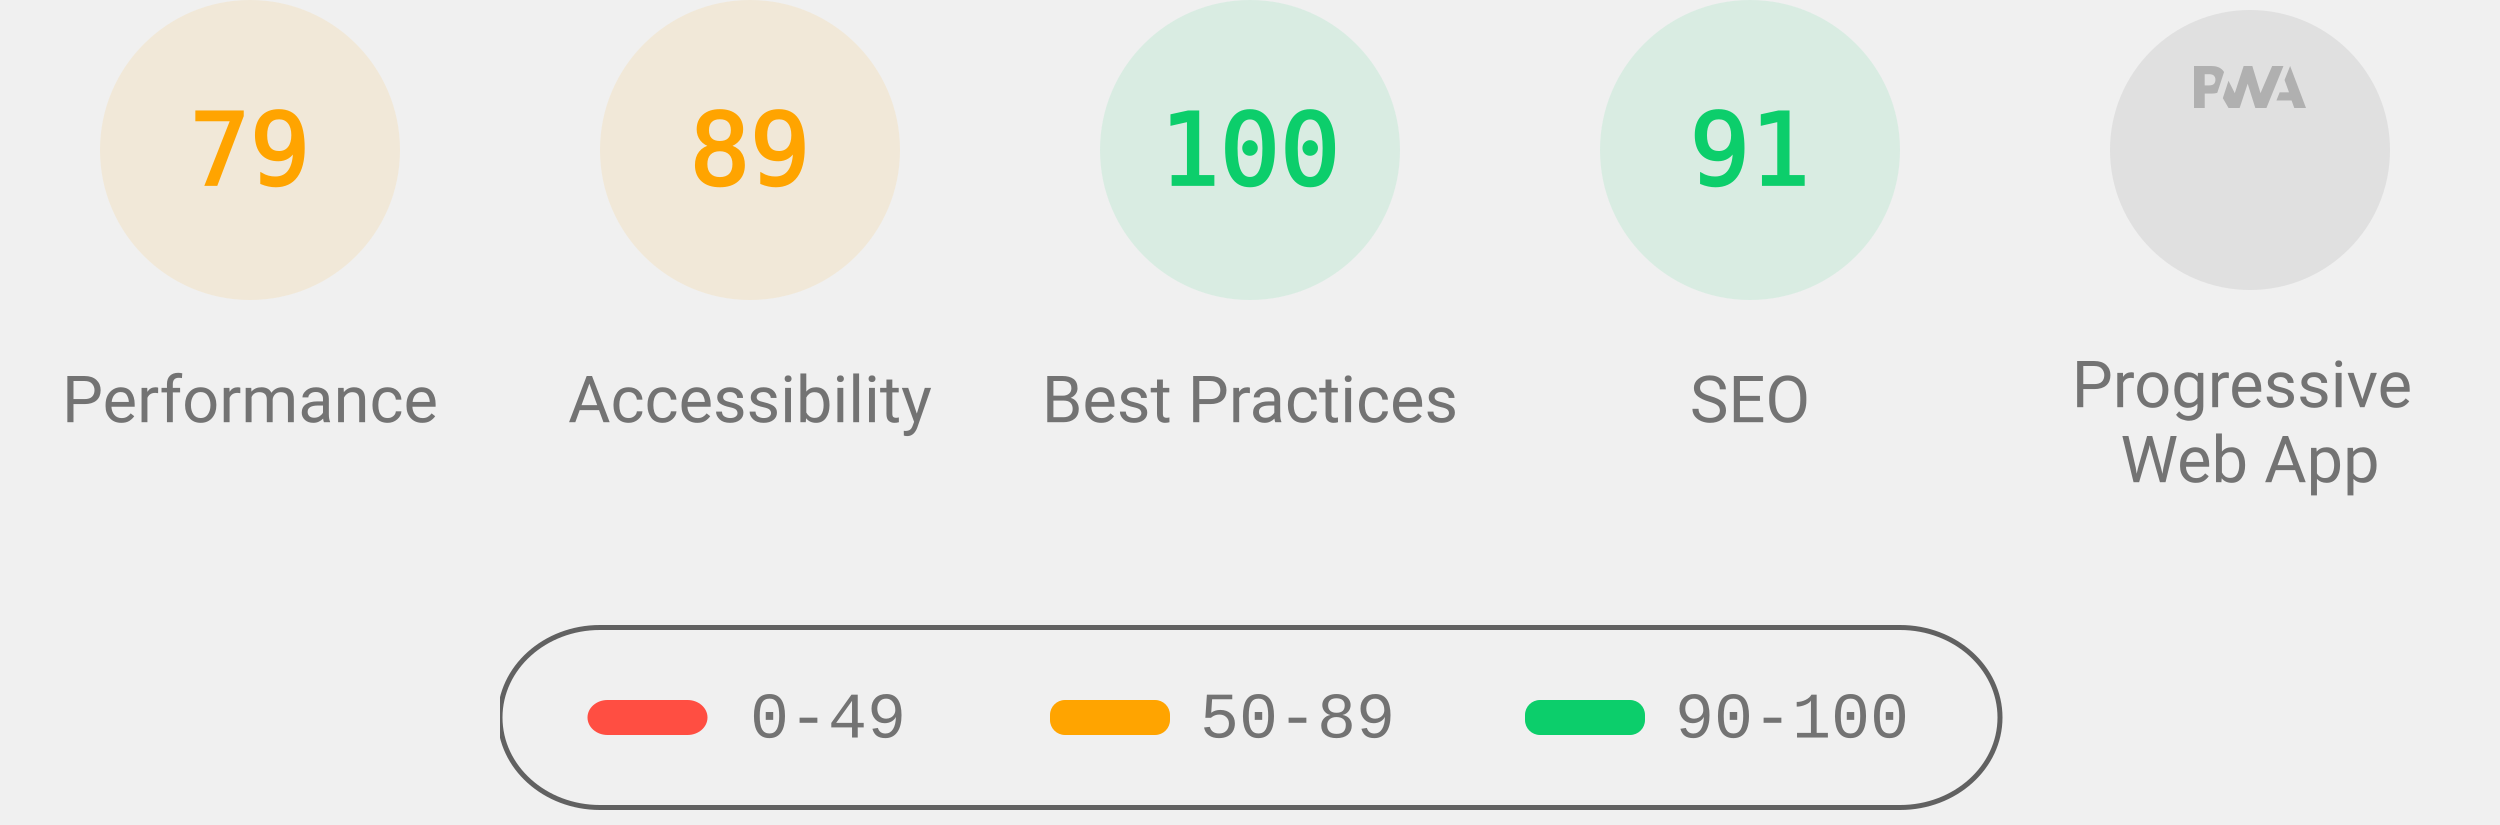
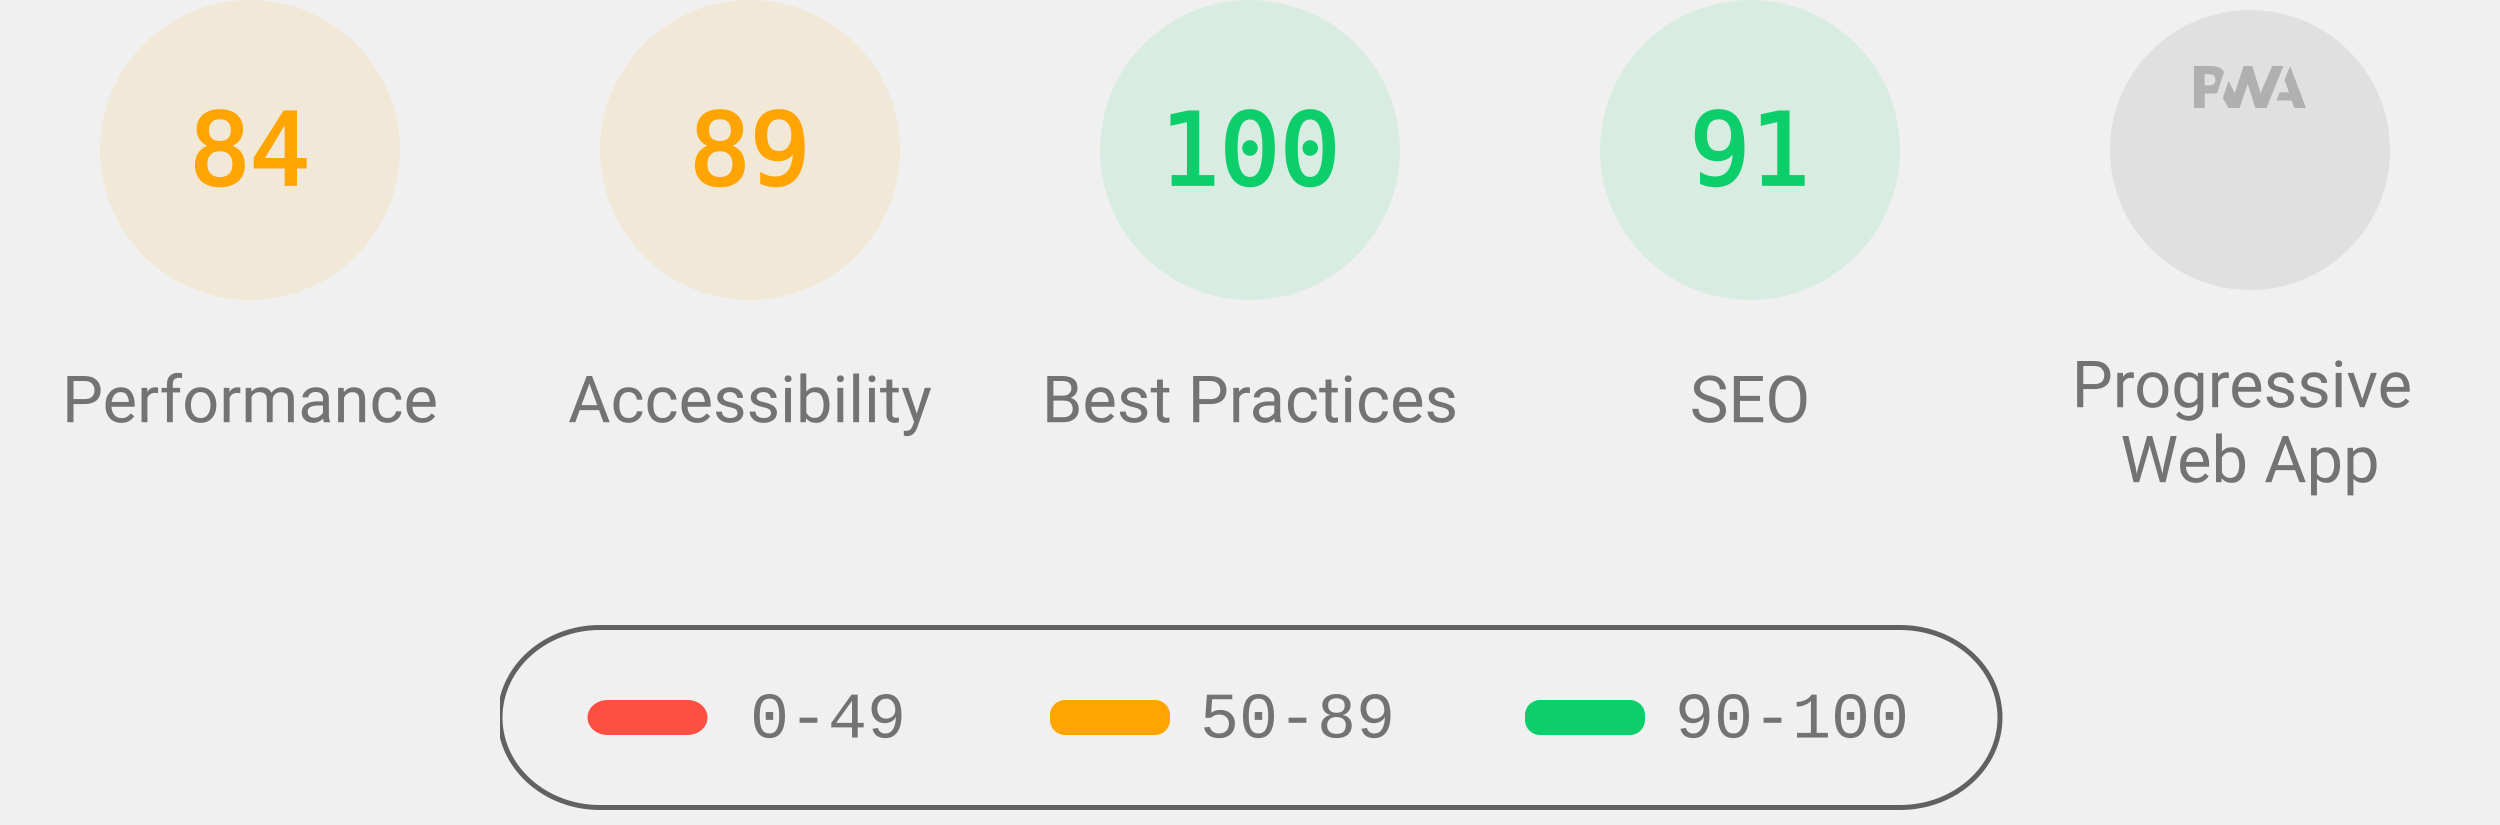
<svg xmlns="http://www.w3.org/2000/svg" class="theme--agnostic" fill="none" width="1000" height="330">
  <style>
			.gauge-base {
				opacity: 0.1
			}

			.gauge-arc {
				fill: none;
				animation-delay: 250ms;
				stroke-linecap: round;
				transform: rotate(-90deg);
				transform-origin: 100px 60px;
				animation: load-gauge 1s ease forwards
			}

			.guage-text {
				font-size: 40px;
				font-family: monospace;
				text-align: center
			}

			.guage-red {
				color: #ff4e42;
				fill: #ff4e42;
				stroke: #ff4e42
			}
			.guage-orange {
				color: #ffa400;
				fill: #ffa400;
				stroke: #ffa400
			}
			.guage-green {
				color: #0cce6b;
				fill: #0cce6b;
				stroke: #0cce6b
			}
			.theme--agnostic .guage-undefined {
				color: #5c5c5c;
				fill: #5c5c5c;
				stroke: #5c5c5c
			}
			.theme--light .guage-undefined {
				color: #1e1e1e;
				fill: #1e1e1e;
				stroke: #1e1e1e
			}
			.theme--dark .guage-undefined {
				color: #f5f5f5;
				fill: #f5f5f5;
				stroke: #f5f5f5
			}

			.guage-title {
				stroke: none;
				font-size: 26px;
				line-height: 26px;
				font-family: Roboto, Halvetica, Arial, sans-serif
			}
			.metric.guage-title {
				font-family: 'Courier New', Courier, monospace
			}
			.theme--agnostic .guage-title {
				color: #737373;
				fill: #737373
			}
			.theme--light .guage-title {
				color: #212121;
				fill: #212121
			}
			.theme--dark .guage-title {
				color: #f5f5f5;
				fill: #f5f5f5
			}

			@keyframes load-gauge {
				from {
					stroke-dasharray: 0 352.858
				}
			}
			.lh-gauge--pwa__disc {
				fill: #e0e0e0
			}
			.lh-gauge--pwa__logo {
				position: relative;
				fill: #b0b0b0
			}
			.lh-gauge--pwa__invisible {
				display: none
			}
			.lh-gauge--pwa__visible {
				display: inline
			}
			.guage-invisible {
				display: none
			}
			.lh-gauge--pwa__logo--primary-color {
				fill: #304ffe
			}
			.theme--agnostic .lh-gauge--pwa__logo--secondary-color {
				fill: #787878
			}
			.theme--light .lh-gauge--pwa__logo--secondary-color {
				fill: #3d3d3d
			}
			.theme--dark .lh-gauge--pwa__logo--secondary-color {
				fill: #d8b6b6
			}
			.theme--light #svg_2 {
				stroke: #00000022
			}
			.theme--agnostic #svg_2 {
				stroke: #616161
			}
			.theme--light #svg_2 {
				stroke: #00000022
			}
			.theme--dark #svg_2 {
				stroke: #f5f5f566
			}
		</style>
  <svg class="guage-div guage-perf guage-orange" viewBox="0 0 200 200" width="200" height="200" x="0" y="0">
    <circle class="gauge-base" r="56" cx="100" cy="60" stroke-width="8" />
-     <circle class="gauge-arc guage-arc-1" r="56" cx="100" cy="60" stroke-width="8" style="stroke-dasharray: 277.968, 351.858;" />
-     <text class="guage-text" x="100px" y="60px" alignment-baseline="central" dominant-baseline="central" text-anchor="middle">79</text>
+     <circle class="gauge-arc guage-arc-1" r="56" cx="100" cy="60" stroke-width="8" style="stroke-dasharray: 295.561, 351.858;" />
+     <text class="guage-text" x="100px" y="60px" alignment-baseline="central" dominant-baseline="central" text-anchor="middle">84</text>
    <text class="guage-title" x="100px" y="160px" alignment-baseline="central" dominant-baseline="central" text-anchor="middle">Performance</text>
  </svg>,<svg class="guage-div guage-perf guage-orange" viewBox="0 0 200 200" width="200" height="200" x="200" y="0">
    <circle class="gauge-base" r="56" cx="100" cy="60" stroke-width="8" />
    <circle class="gauge-arc guage-arc-1" r="56" cx="100" cy="60" stroke-width="8" style="stroke-dasharray: 313.154, 351.858;" />
    <text class="guage-text" x="100px" y="60px" alignment-baseline="central" dominant-baseline="central" text-anchor="middle">89</text>
    <text class="guage-title" x="100px" y="160px" alignment-baseline="central" dominant-baseline="central" text-anchor="middle">Accessibility</text>
  </svg>,<svg class="guage-div guage-perf guage-green" viewBox="0 0 200 200" width="200" height="200" x="400" y="0">
    <circle class="gauge-base" r="56" cx="100" cy="60" stroke-width="8" />
    <circle class="gauge-arc guage-arc-1" r="56" cx="100" cy="60" stroke-width="8" style="stroke-dasharray: 351.858, 351.858;" />
    <text class="guage-text" x="100px" y="60px" alignment-baseline="central" dominant-baseline="central" text-anchor="middle">100</text>
    <text class="guage-title" x="100px" y="160px" alignment-baseline="central" dominant-baseline="central" text-anchor="middle">Best Practices</text>
  </svg>,<svg class="guage-div guage-perf guage-green" viewBox="0 0 200 200" width="200" height="200" x="600" y="0">
    <circle class="gauge-base" r="56" cx="100" cy="60" stroke-width="8" />
    <circle class="gauge-arc guage-arc-1" r="56" cx="100" cy="60" stroke-width="8" style="stroke-dasharray: 320.191, 351.858;" />
    <text class="guage-text" x="100px" y="60px" alignment-baseline="central" dominant-baseline="central" text-anchor="middle">91</text>
    <text class="guage-title" x="100px" y="160px" alignment-baseline="central" dominant-baseline="central" text-anchor="middle">SEO</text>
  </svg>,<svg class="guage-div guage-pwa" viewBox="0 0 200 200" width="200" height="200" x="800" y="0">
    <svg viewBox="0 0 60 60" width="112" height="112" x="44" y="4">
      <defs>
        <linearGradient id="lh-gauge--pwa__check-circle__gradient-0" x1="50%" y1="0%" x2="50%" y2="100%">
          <stop stop-color="#00C852" offset="0%" />
          <stop stop-color="#009688" offset="100%" />
        </linearGradient>
        <linearGradient id="lh-gauge--pwa__installable__shadow-gradient-0" x1="76.056%" x2="24.111%" y1="82.995%" y2="24.735%">
          <stop stop-color="#A5D6A7" offset="0%" />
          <stop stop-color="#80CBC4" offset="100%" />
        </linearGradient>
        <linearGradient id="lh-gauge--pwa__fast-reliable__shadow-gradient-0" x1="76.056%" y1="82.995%" x2="25.678%" y2="26.493%">
          <stop stop-color="#64B5F6" offset="0%" />
          <stop stop-color="#2979FF" offset="100%" />
        </linearGradient>
        <g id="lh-gauge--pwa__fast-reliable-badge-0">
          <circle fill="#FFFFFF" cx="10" cy="10" r="10" />
          <path fill="#304FFE" d="M10 3.58l5.25 2.34v3.5c0 3.23-2.24 6.26-5.25 7-3.01-.74-5.25-3.77-5.25-7v-3.5L10 3.58zm-.47 10.74l2.76-4.83.03-.07c.04-.08 0-.24-.22-.24h-1.64l.47-3.26h-.47l-2.7 4.77c-.02.01.05-.1-.04.05-.09.16-.1.31.18.31h1.63l-.47 3.27h.47z" />
        </g>
        <g id="lh-gauge--pwa__installable-badge-0">
          <circle fill="#FFFFFF" cx="10" cy="10" r="10" />
          <path fill="#009688" d="M10 4.167A5.835 5.835 0 0 0 4.167 10 5.835 5.835 0 0 0 10 15.833 5.835 5.835 0 0 0 15.833 10 5.835 5.835 0 0 0 10 4.167zm2.917 6.416h-2.334v2.334H9.417v-2.334H7.083V9.417h2.334V7.083h1.166v2.334h2.334v1.166z" />
        </g>
      </defs>
      <g stroke="none" fill-rule="nonzero">
        <circle class="lh-gauge--pwa__disc" cx="30" cy="30" r="30" />
        <g class="lh-gauge--pwa__logo">
          <path d="M35.66 19.39l.7-1.75h2L37.4 15 38.6 12l3.4 9h-2.51l-.58-1.61z" />
          <path d="M33.52 21l3.65-9h-2.42l-2.5 5.82L30.5 12h-1.86l-1.9 5.82-1.35-2.65-1.21 3.72L25.4 21h2.38l1.72-5.2 1.64 5.2z" />
          <path fill-rule="nonzero" d="M20.3 17.91h1.48c.45 0 .85-.05 1.2-.15l.39-1.18 1.07-3.3a2.64 2.64 0 0 0-.28-.37c-.55-.6-1.36-.91-2.42-.91H18v9h2.3V17.9zm1.96-3.84c.22.22.33.5.33.87 0 .36-.1.65-.29.87-.2.23-.59.35-1.15.35h-.86v-2.41h.87c.52 0 .89.1 1.1.32z" />
        </g>
        <rect class="lh-gauge--pwa__component lh-gauge--pwa__na-line lh-gauge--pwa__invisible" fill="#FFFFFF" x="20" y="32" width="20" height="4" rx="2" />
        <g class="lh-gauge--pwa__component lh-gauge--pwa__fast-reliable-badge lh-gauge--pwa__invisible" transform="translate(20, 29)">
          <path fill="url(#lh-gauge--pwa__fast-reliable__shadow-gradient-0)" d="M33.63 19.49A30 30 0 0 1 16.2 30.36L3 17.14 17.14 3l16.49 16.49z" />
          <use href="#lh-gauge--pwa__fast-reliable-badge-0" />
        </g>
        <g class="lh-gauge--pwa__component lh-gauge--pwa__installable-badge lh-gauge--pwa__invisible" transform="translate(20, 29)">
          <path fill="url(#lh-gauge--pwa__installable__shadow-gradient-0)" d="M33.629 19.487c-4.272 5.453-10.391 9.39-17.415 10.869L3 17.142 17.142 3 33.63 19.487z" />
          <use href="#lh-gauge--pwa__installable-badge-0" />
        </g>
        <g class="lh-gauge--pwa__component lh-gauge--pwa__fast-reliable-installable-badges lh-gauge--pwa__invisible">
          <g transform="translate(8, 29)">
            <path fill="url(#lh-gauge--pwa__fast-reliable__shadow-gradient-0)" d="M16.321 30.463L3 17.143 17.142 3l22.365 22.365A29.864 29.864 0 0 1 22 31c-1.942 0-3.84-.184-5.679-.537z" />
            <use href="#lh-gauge--pwa__fast-reliable-badge-0" />
          </g>
          <g transform="translate(32, 29)">
            <path fill="url(#lh-gauge--pwa__installable__shadow-gradient-0)" d="M25.982 11.84a30.107 30.107 0 0 1-13.08 15.203L3 17.143 17.142 3l8.84 8.84z" />
            <use href="#lh-gauge--pwa__installable-badge-0" />
          </g>
        </g>
        <g class="lh-gauge--pwa__component lh-gauge--pwa__check-circle lh-gauge--pwa__invisible" transform="translate(18, 28)">
          <circle fill="#FFFFFF" cx="12" cy="12" r="12" />
          <path fill="url(#lh-gauge--pwa__check-circle__gradient-0)" d="M12 2a10 10 0 1 0 0 20 10 10 0 0 0 0-20zm-2 15l-5-5 1.41-1.41L10 14.17l7.59-7.59L19 8l-9 9z" />
        </g>
      </g>
    </svg>
    <text class="guage-title" y="160px" alignment-baseline="central" dominant-baseline="central" text-anchor="middle">
      <tspan x="100px" dy="-6px">Progressive</tspan>
      <tspan x="100px" dy="30px">Web App</tspan>
    </text>
  </svg>
  <svg width="604" height="76" x="200" y="250">
    <g>
      <rect fill="none" id="canvas_background" height="80" width="604" y="-1" x="-1" />
      <g display="none" overflow="visible" y="0" x="0" height="100%" width="100%" id="canvasGrid">
        <rect fill="url(#gridpattern)" stroke-width="0" y="0" x="0" height="100%" width="100%" />
      </g>
    </g>
    <g>
      <rect fill-opacity="0" stroke-width="2" rx="40" id="svg_2" height="72" width="600" y="1" x="0" fill="#000000" />
      <rect stroke="#000" rx="8" id="svg_3" height="14" width="48" y="30" x="35" stroke-opacity="null" stroke-width="0" fill="#ff4e42" />
      <rect stroke="#000" rx="6" id="svg_4" height="14" width="48" y="30" x="220" stroke-opacity="null" stroke-width="0" fill="#ffa400" />
      <rect stroke="#000" rx="6" id="svg_5" height="14" width="48" y="30" x="410" stroke-opacity="null" stroke-width="0" fill="#0cce6b" />
      <text class="metric guage-title" xml:space="preserve" text-anchor="start" font-size="26" id="svg_6" y="45" x="100" stroke-opacity="null" stroke-width="0" stroke="#000">0-49</text>
      <text class="metric guage-title" xml:space="preserve" text-anchor="start" font-size="26" id="svg_7" y="45" x="280" stroke-opacity="null" stroke-width="0" stroke="#000">50-89</text>
      <text class="metric guage-title" xml:space="preserve" text-anchor="start" font-size="26" id="svg_8" y="45" x="470" stroke-opacity="null" stroke-width="0" stroke="#000">90-100</text>
    </g>
  </svg>
</svg>
